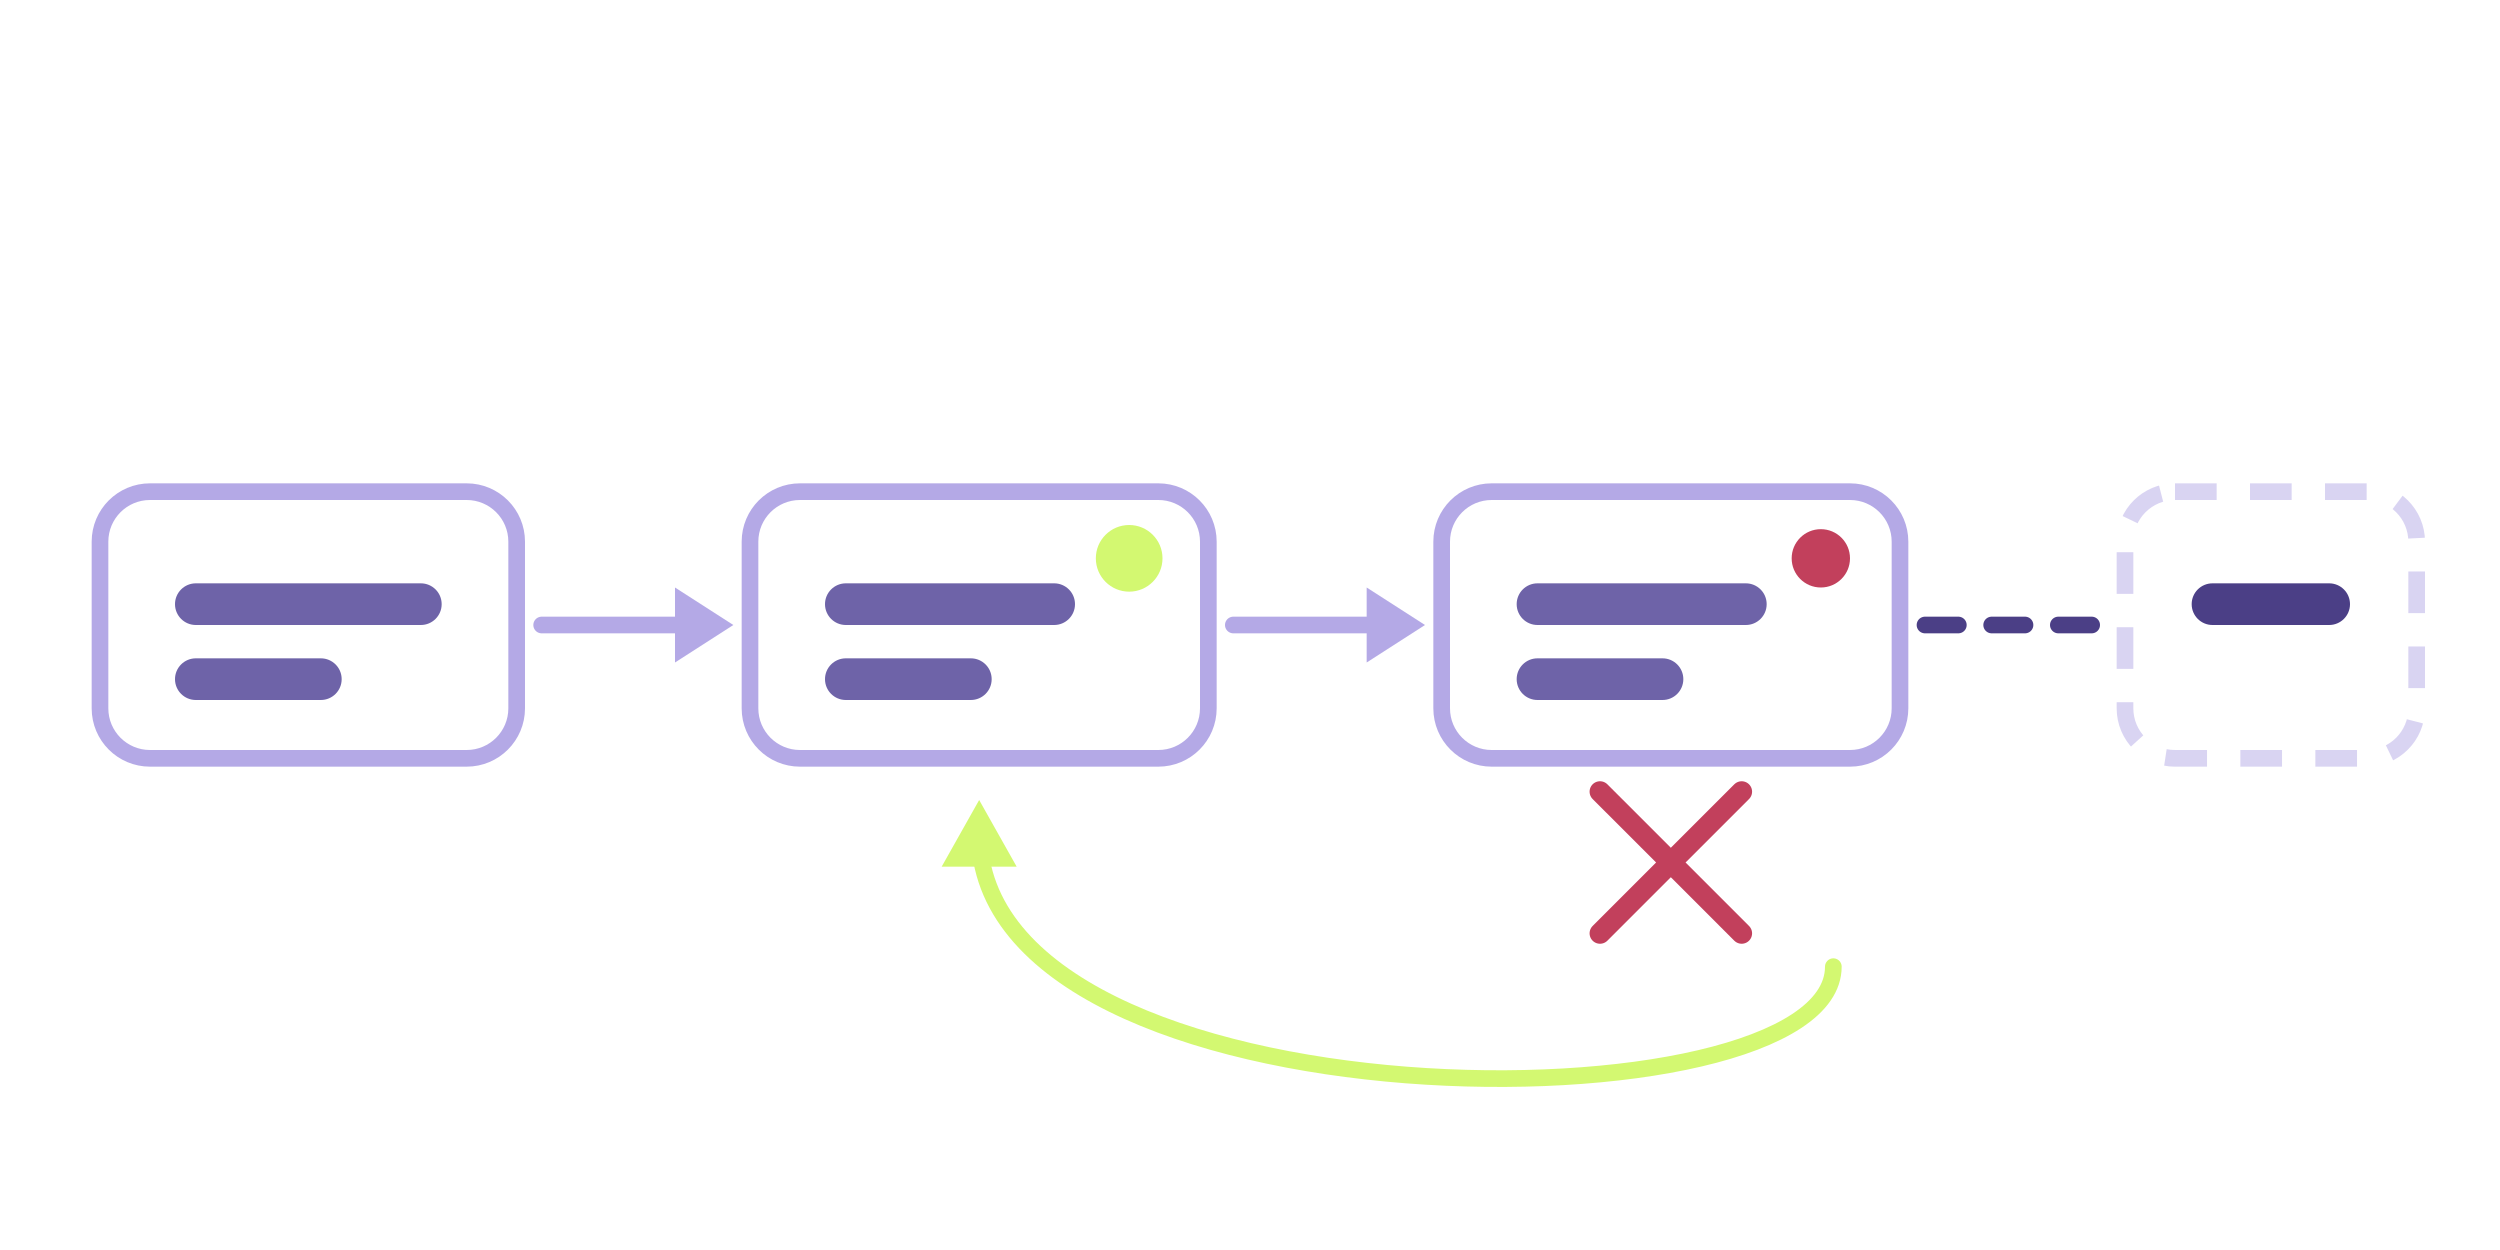
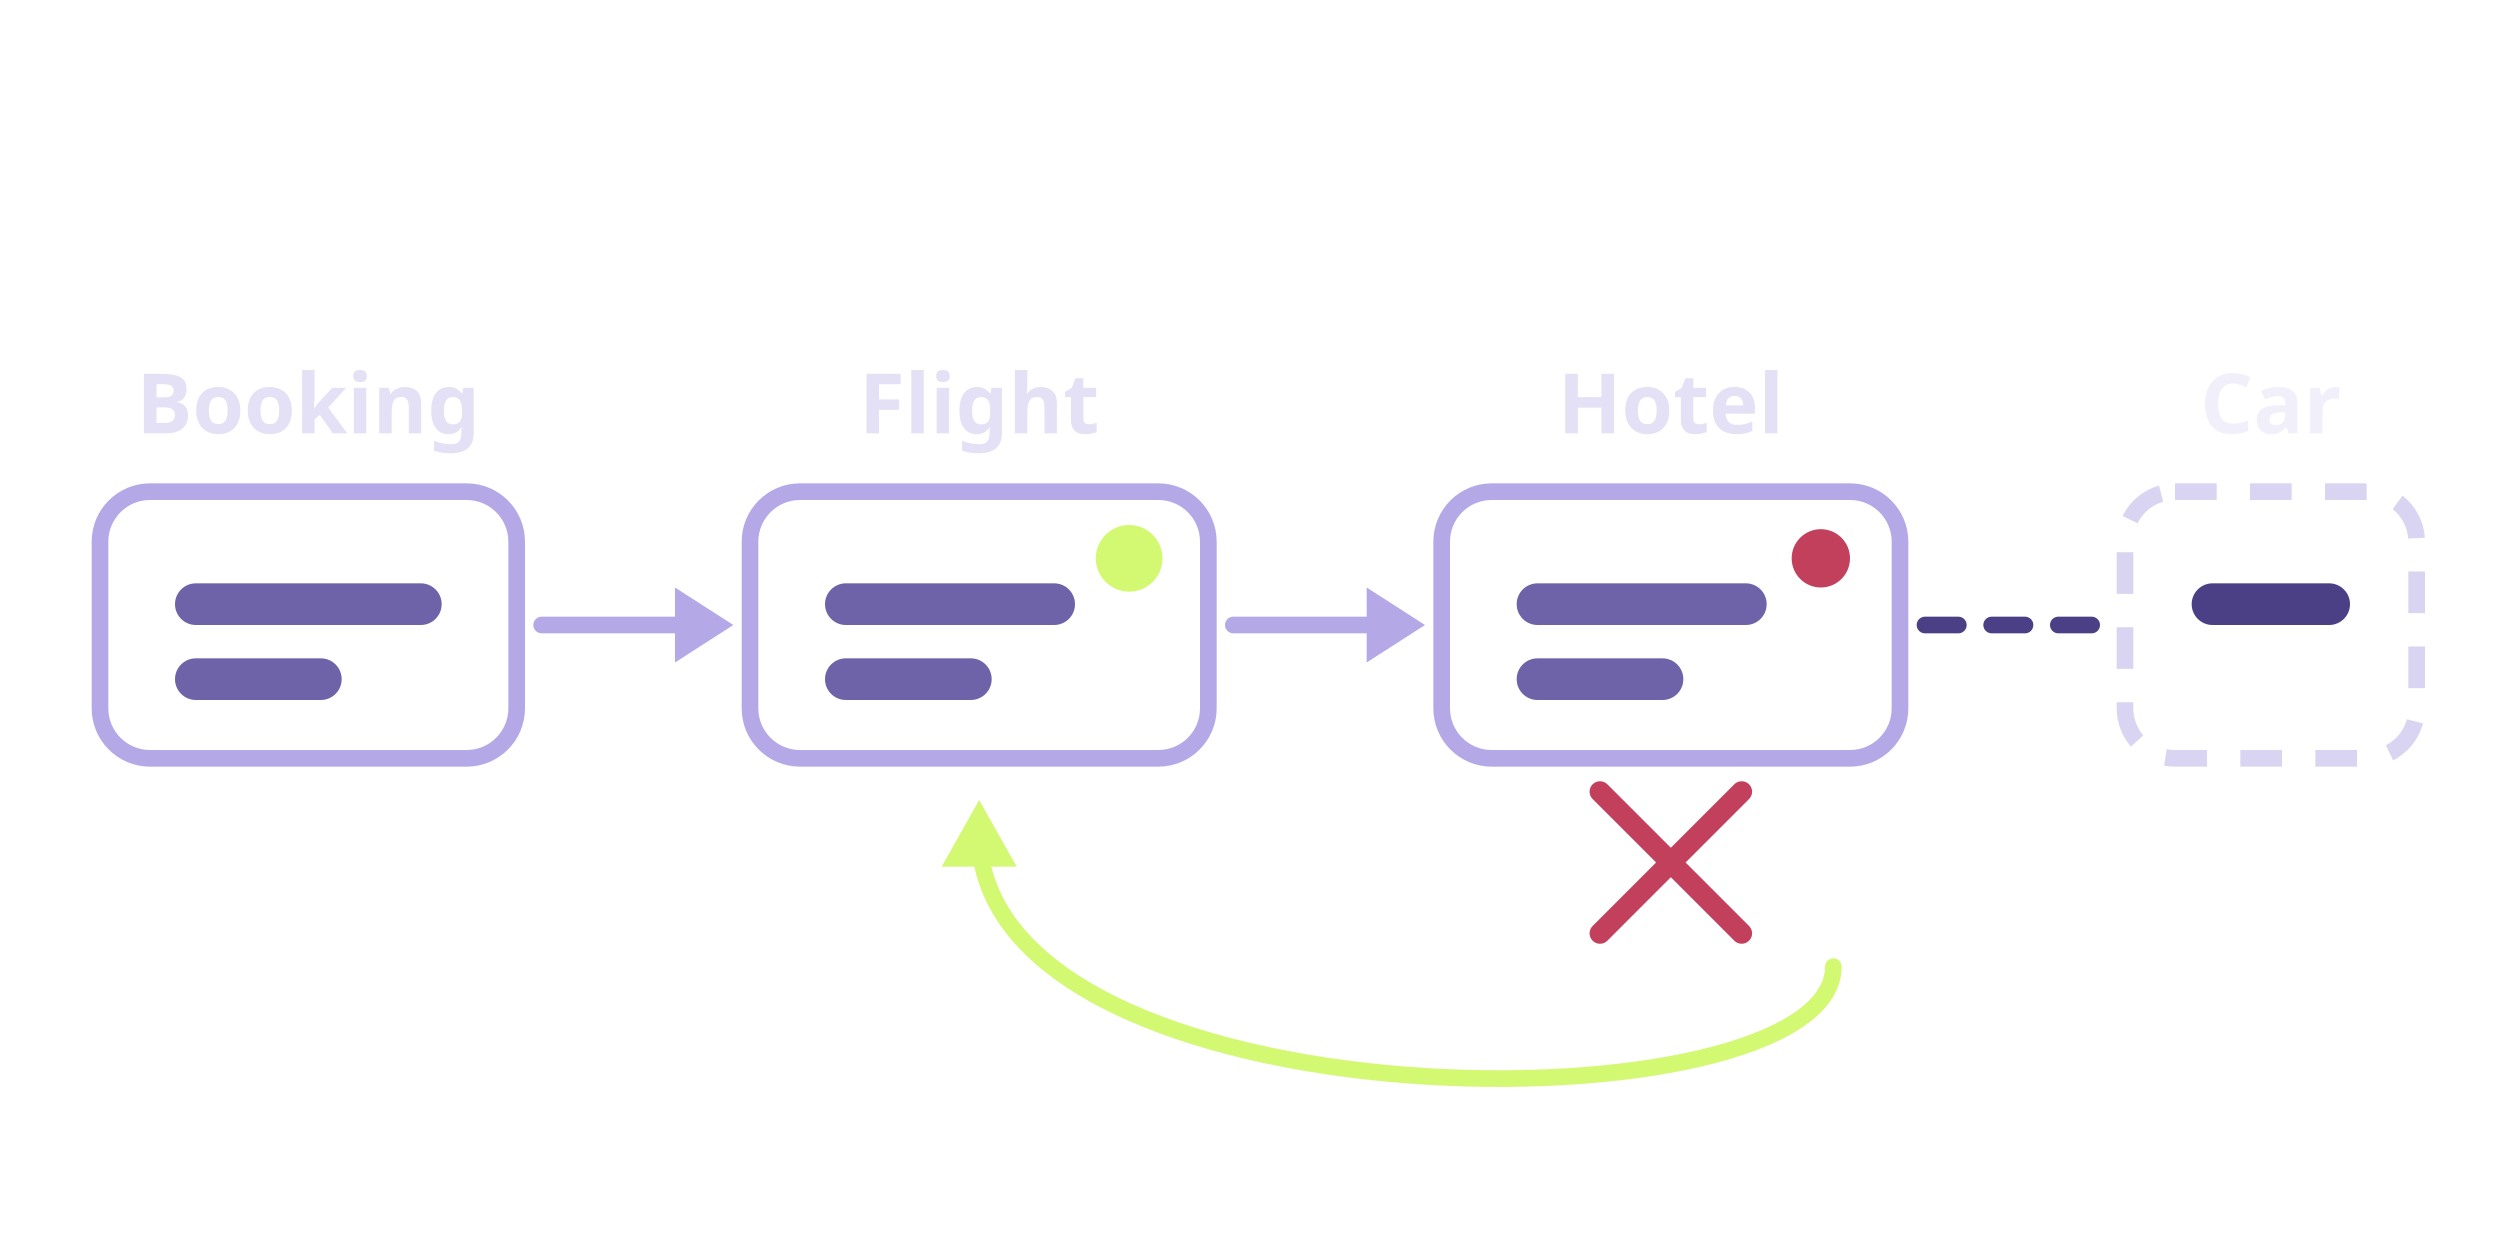
<svg xmlns="http://www.w3.org/2000/svg" viewBox="0 0 600 300" role="img" aria-label="Booking ruft Flight, Hotel und Car nacheinander auf; Hotel scheitert, ein Pfeil führt von Hotel zurück zu Flight: die Kompensation">
  <rect x="24" y="118" width="100" height="64" rx="12" fill="none" stroke="#B4A9E6" stroke-width="4" />
  <rect x="42" y="140" width="64" height="10" rx="5" fill="#6E63A8" />
  <rect x="42" y="158" width="40" height="10" rx="5" fill="#6E63A8" />
  <path d="M 130 150 L 170 150" fill="none" stroke="#B4A9E6" stroke-width="4" stroke-linecap="round" />
  <path d="M 162 141 L 176 150 L 162 159 Z" fill="#B4A9E6" />
  <rect x="180" y="118" width="110" height="64" rx="12" fill="none" stroke="#B4A9E6" stroke-width="4" />
  <rect x="198" y="140" width="60" height="10" rx="5" fill="#6E63A8" />
  <rect x="198" y="158" width="40" height="10" rx="5" fill="#6E63A8" />
  <circle cx="271" cy="134" r="7" fill="#D3F871" />
  <path d="M 296 150 L 336 150" fill="none" stroke="#B4A9E6" stroke-width="4" stroke-linecap="round" />
  <path d="M 328 141 L 342 150 L 328 159 Z" fill="#B4A9E6" />
  <rect x="346" y="118" width="110" height="64" rx="12" fill="none" stroke="#B4A9E6" stroke-width="4" />
  <rect x="364" y="140" width="60" height="10" rx="5" fill="#6E63A8" />
  <rect x="364" y="158" width="40" height="10" rx="5" fill="#6E63A8" />
  <circle cx="437" cy="134" r="7" fill="#C2405C" />
  <path d="M 384 190 L 418 224 M 418 190 L 384 224" fill="none" stroke="#C2405C" stroke-width="5" stroke-linecap="round" />
  <path d="M 462 150 L 502 150" fill="none" stroke="#4B3F86" stroke-width="4" stroke-linecap="round" stroke-dasharray="8 8" />
  <rect x="510" y="118" width="70" height="64" rx="12" fill="none" stroke="#B4A9E6" stroke-width="4" stroke-dasharray="10 8" opacity="0.5" />
  <rect x="526" y="140" width="38" height="10" rx="5" fill="#4B3F86" />
  <path d="M 440 232 C 440 272, 235 272, 235 200" fill="none" stroke="#D3F871" stroke-width="4" stroke-linecap="round" />
  <path d="M 226 208 L 235 192 L 244 208 Z" fill="#D3F871" />
  <circle cx="271" cy="134" r="7" fill="none" stroke="#D3F871" stroke-width="2" />
+   <g font-family="Poppins, sans-serif" font-size="20" font-weight="600" fill="#E4E0F5" text-anchor="middle">
+     <text x="74" y="104">Booking</text>
+     <text x="235" y="104">Flight</text>
+     <text x="401" y="104">Hotel</text>
+     <text x="545" y="104" opacity="0.5">Car</text>
+   </g>
</svg>
